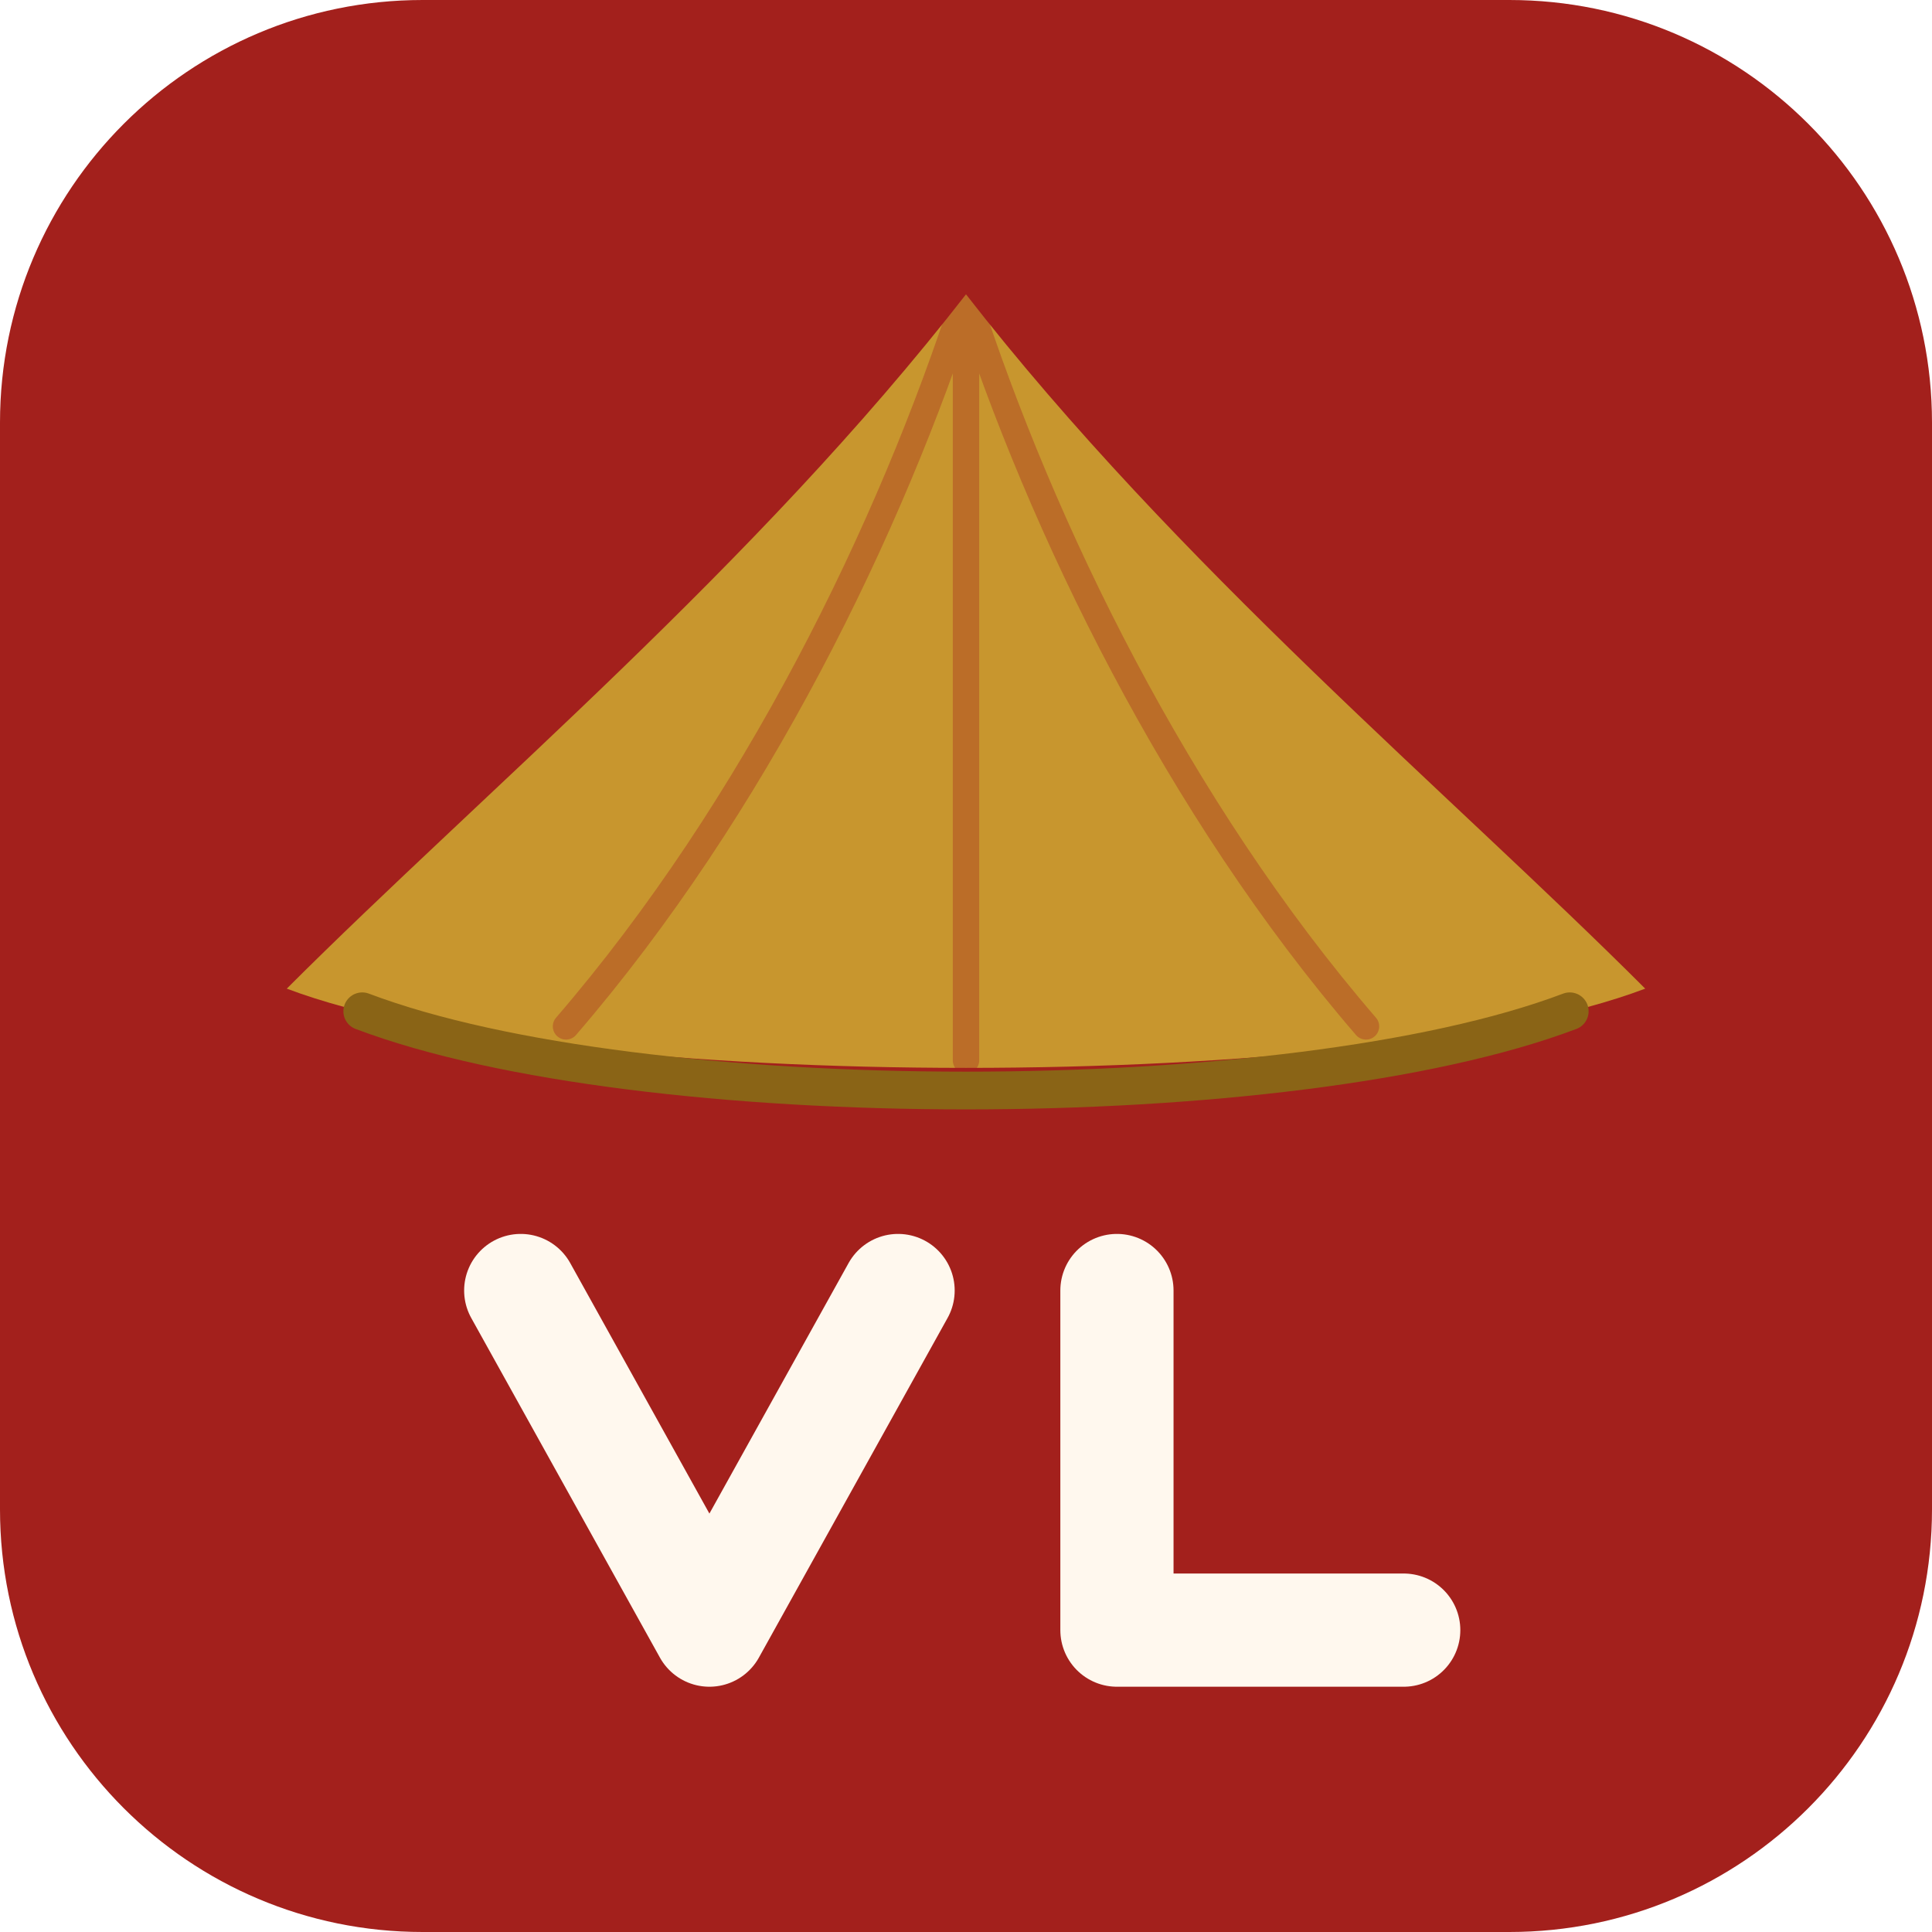
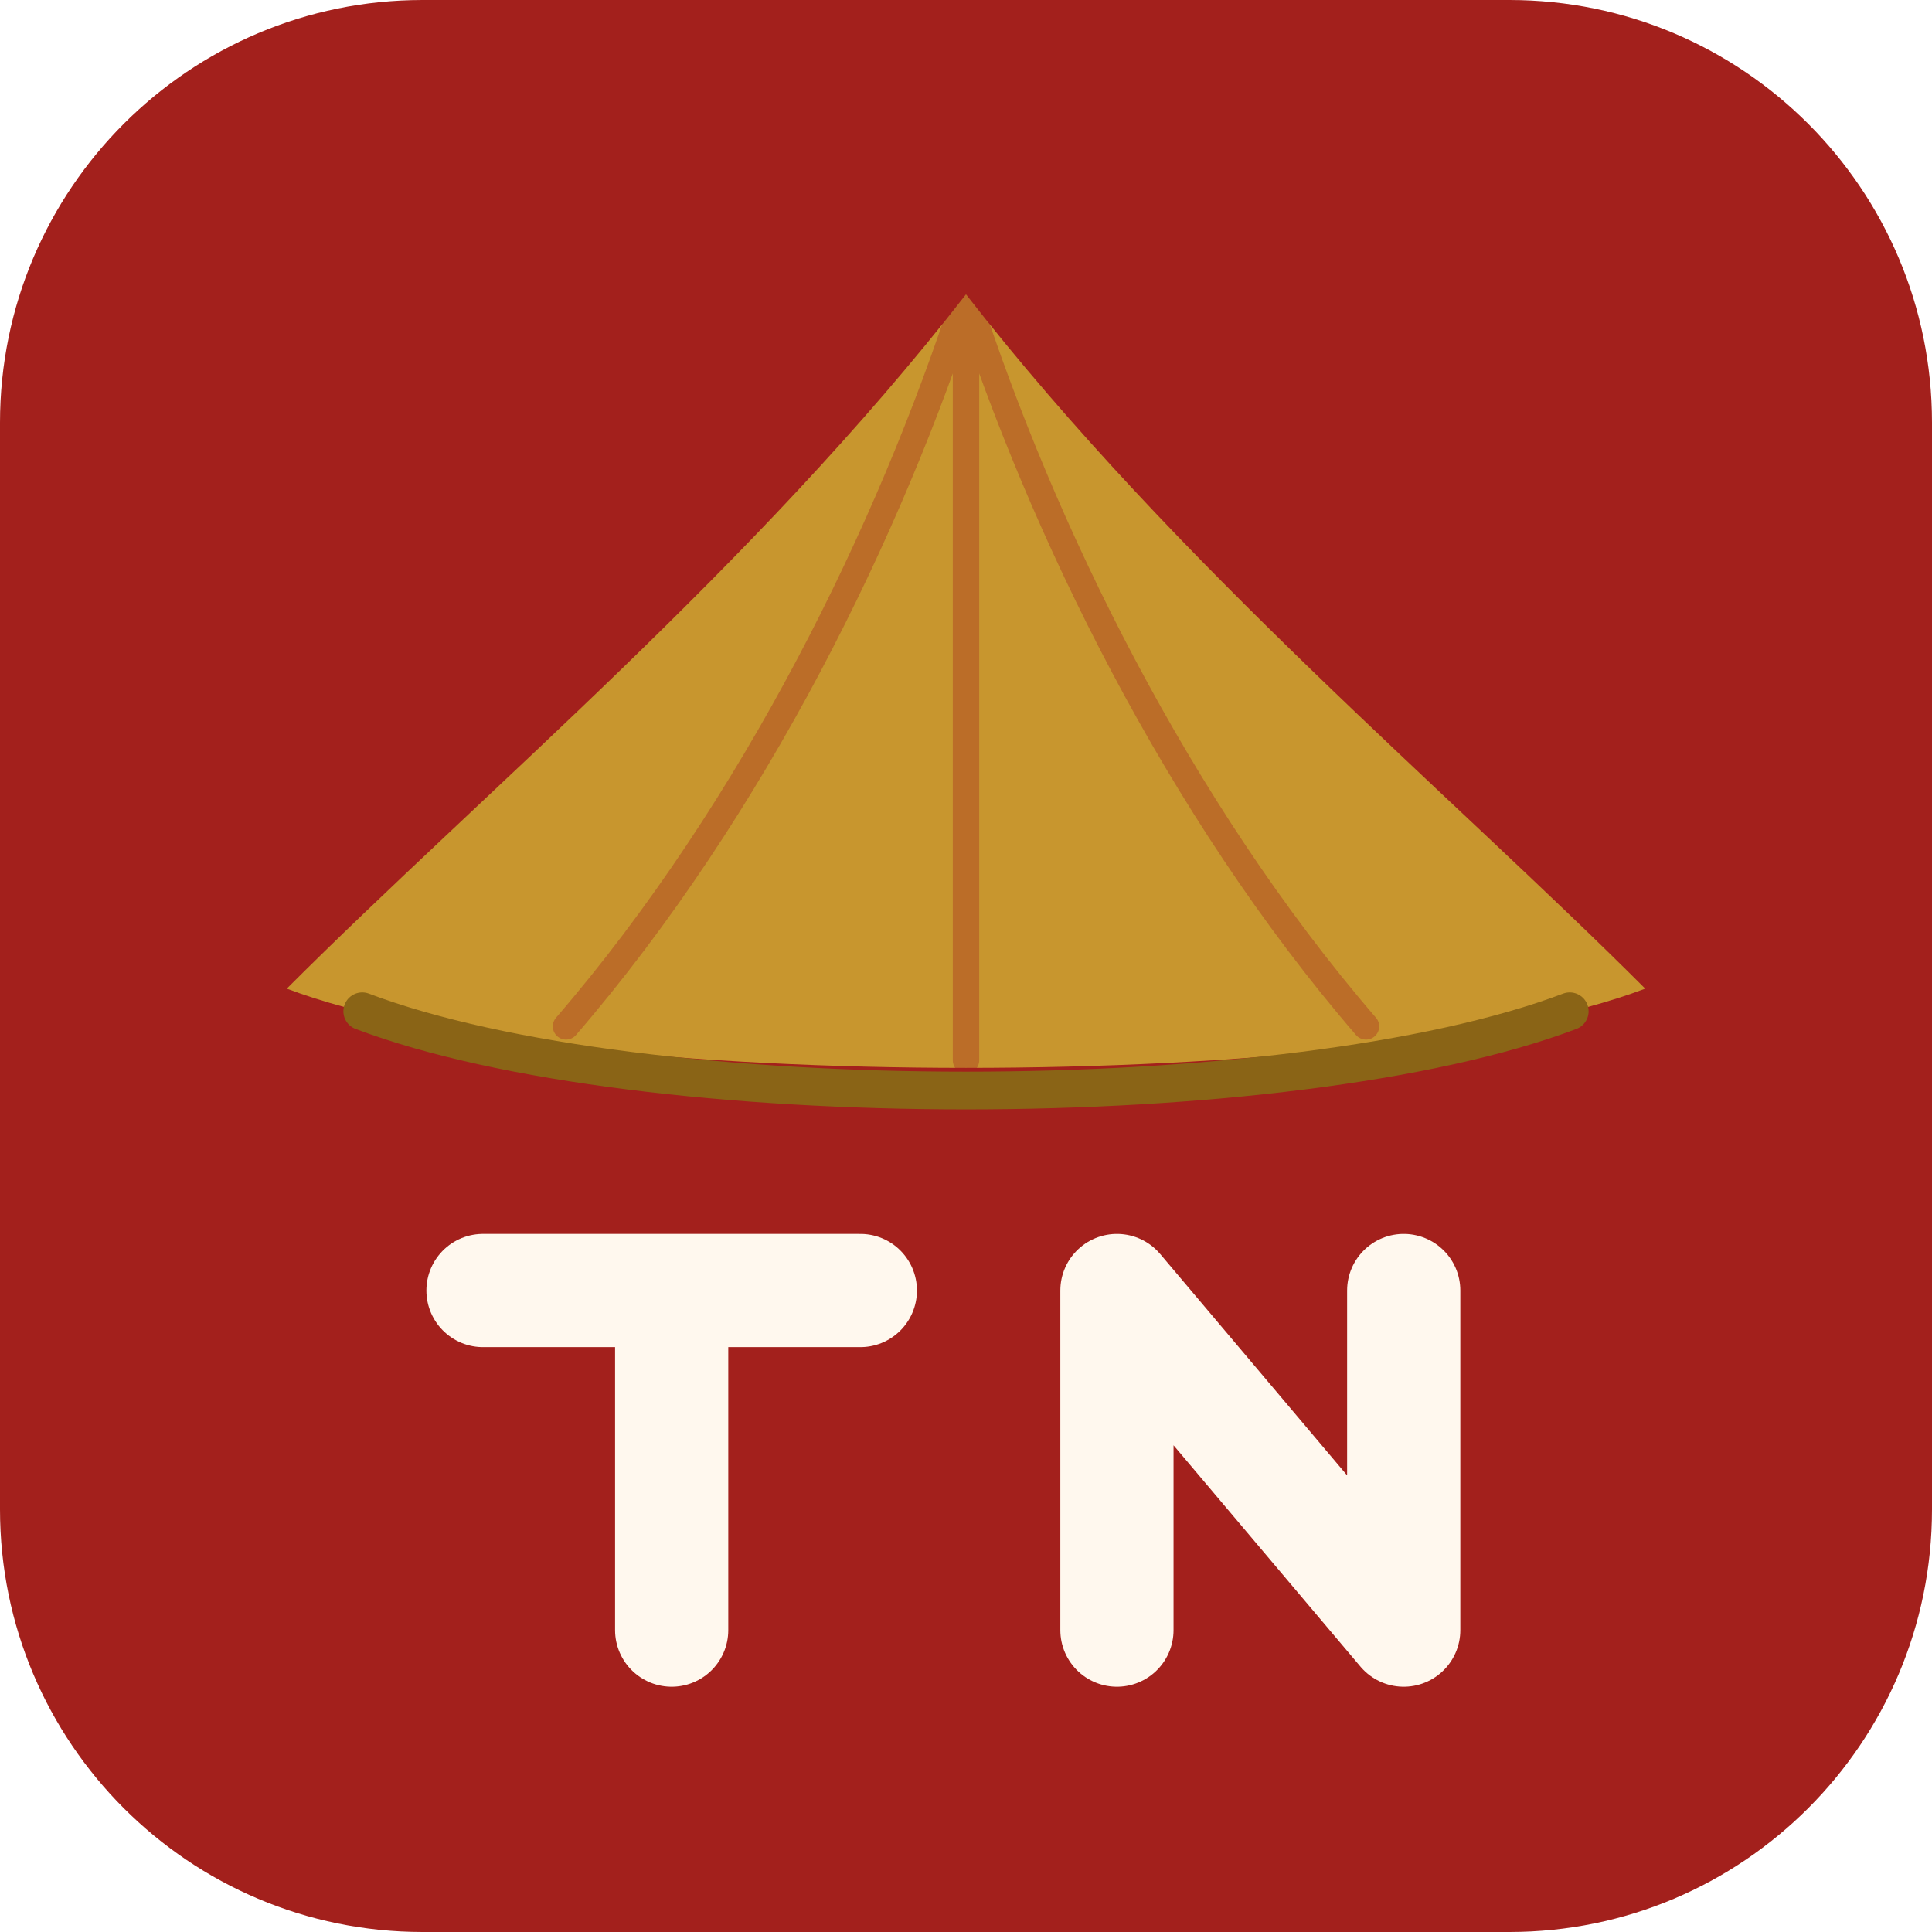
<svg xmlns="http://www.w3.org/2000/svg" viewBox="0 0 512 512">
  <rect width="512" height="512" rx="112" fill="#A3201C" />
  <path d="M256 78 C200 150 128 210 76 262 C150 290 362 290 436 262 C384 210 312 150 256 78 Z" fill="#C8962E" />
  <path d="M256 78 C236 140 200 214 150 272 M256 78 C256 150 256 220 256 281 M256 78 C276 140 312 214 362 272" fill="none" stroke="#A3201C" stroke-width="7" stroke-linecap="round" opacity="0.35" />
  <path d="M96 268 C170 296 342 296 416 268" fill="none" stroke="#8A6416" stroke-width="10" stroke-linecap="round" />
-   <path d="M138 342 L188 432 L238 342 M296 342 V432 H372" fill="none" stroke="#FFF8EE" stroke-width="30" stroke-linecap="round" stroke-linejoin="round" />
+   <path d="M128 342 H228 M178 342 V432 M296 432 V342 L372 432 V342" fill="none" stroke="#FFF8EE" stroke-width="30" stroke-linecap="round" stroke-linejoin="round" />
</svg>
